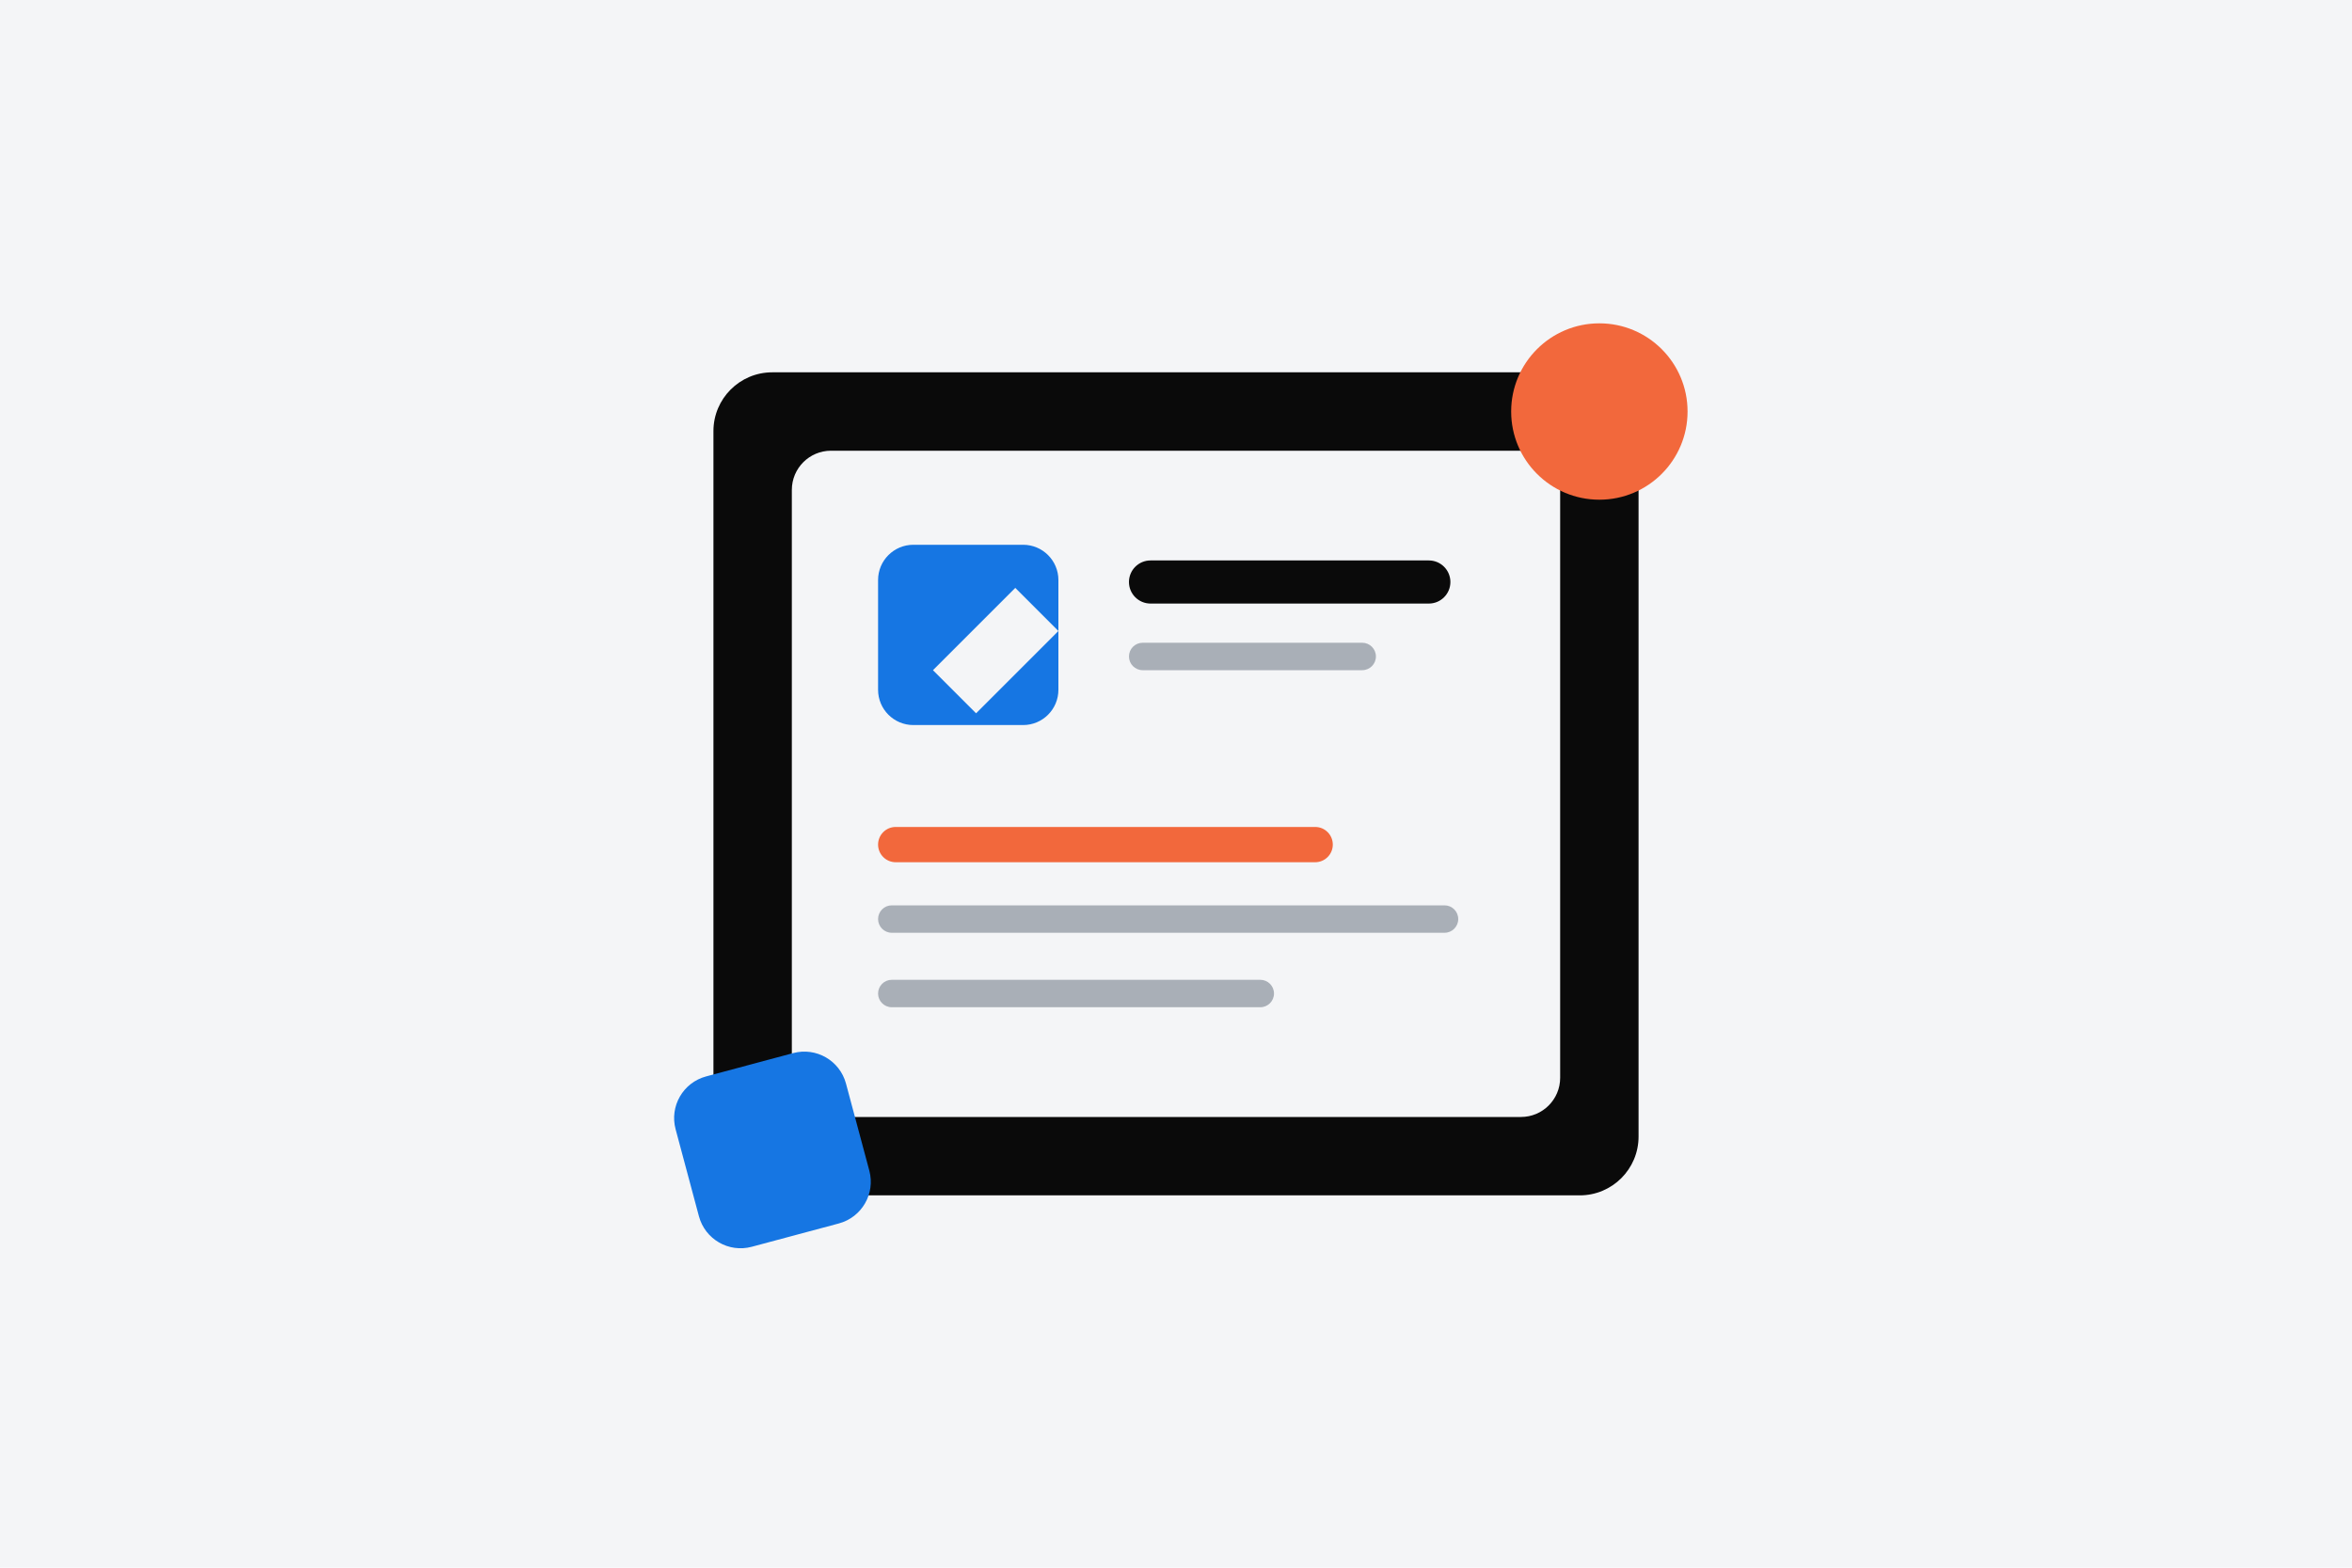
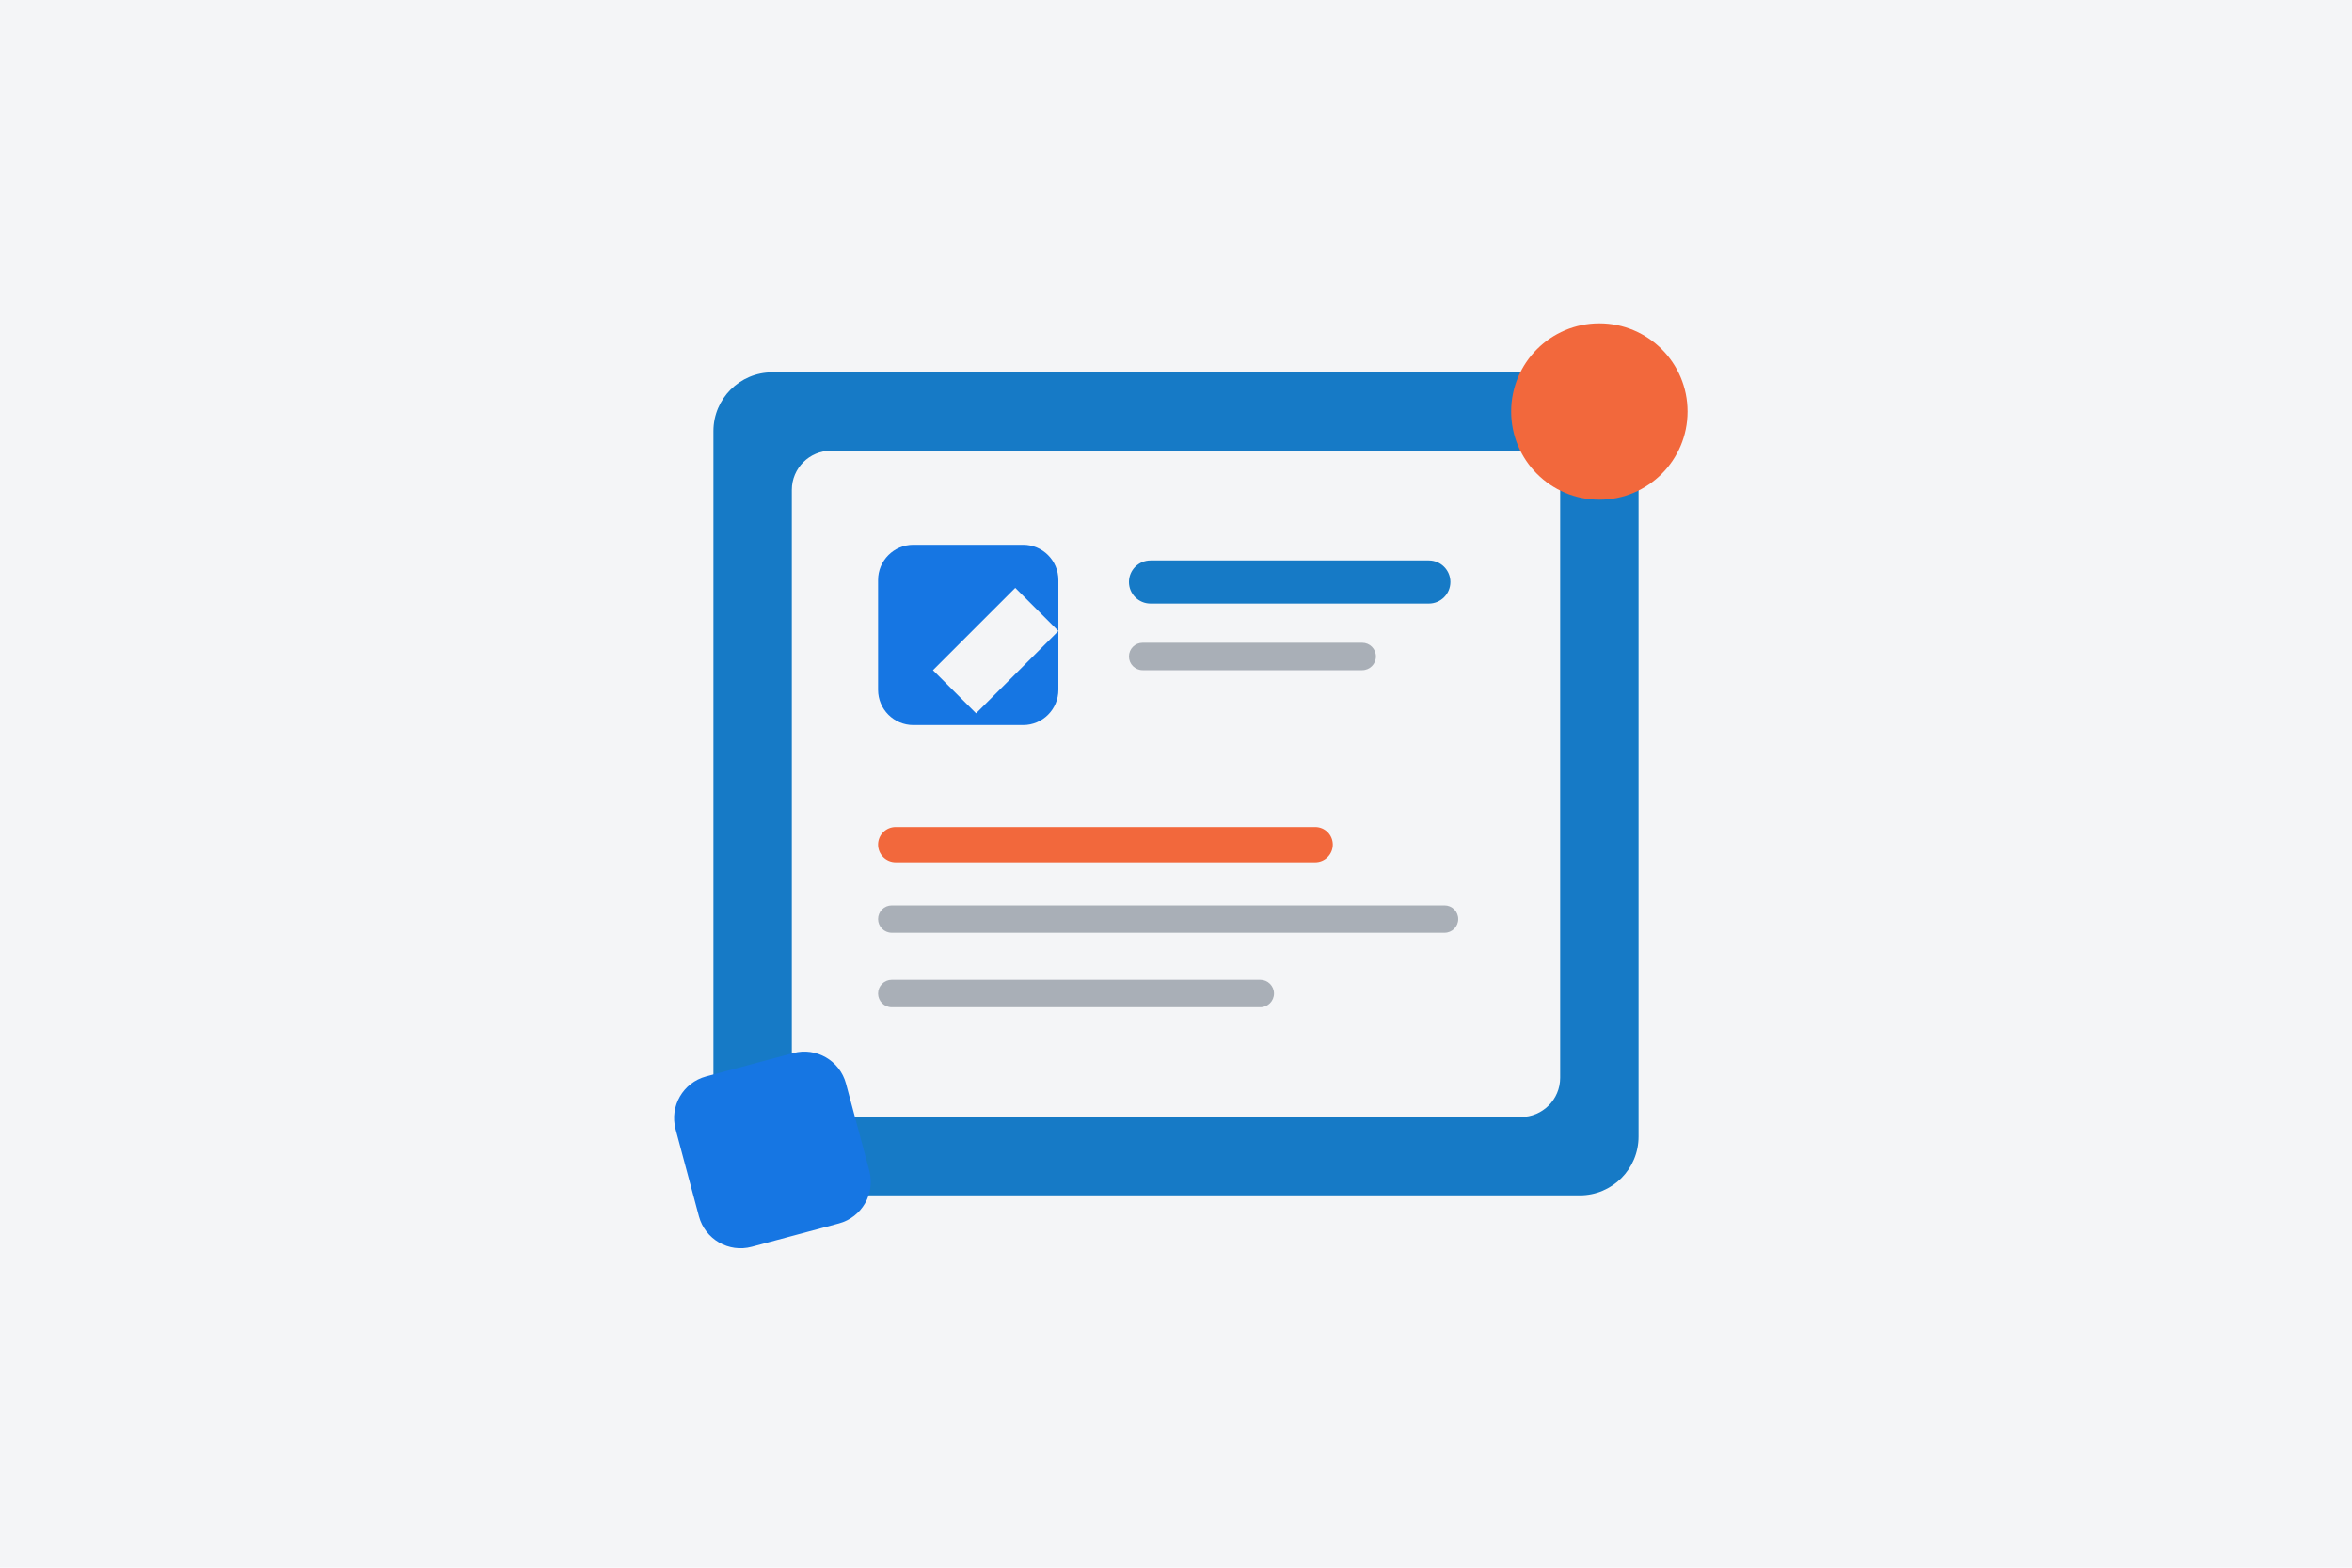
<svg xmlns="http://www.w3.org/2000/svg" width="1200" height="800" viewBox="0 0 1200 800" fill="none">
  <rect width="1200" height="800" fill="#F4F5F7" />
-   <rect x="364" y="190" width="472" height="420" rx="30" fill="#0A0A0A" />
+   <rect x="364" y="190" width="472" height="420" rx="30" fill="#167ac6" />
  <rect x="404" y="230" width="392" height="340" rx="20" fill="#F4F5F7" />
  <rect x="448" y="278" width="92" height="92" rx="18" fill="#1676E3" />
  <path d="M476 342L518 300L540 322L498 364L476 342Z" fill="#F4F5F7" />
-   <rect x="576" y="286" width="164" height="22" rx="11" fill="#0A0A0A" />
+   <rect x="576" y="286" width="164" height="22" rx="11" fill="#167ac6" />
  <rect x="576" y="328" width="126" height="14" rx="7" fill="#A9AFB7" />
  <rect x="448" y="422" width="232" height="18" rx="9" fill="#F2683C" />
  <rect x="448" y="462" width="296" height="14" rx="7" fill="#A9AFB7" />
  <rect x="448" y="500" width="202" height="14" rx="7" fill="#A9AFB7" />
  <circle cx="816" cy="210" r="45" fill="#F2683C" />
  <rect x="339" y="555" width="90" height="90" rx="22" fill="#1676E3" transform="rotate(-15 339 555)" />
</svg>
